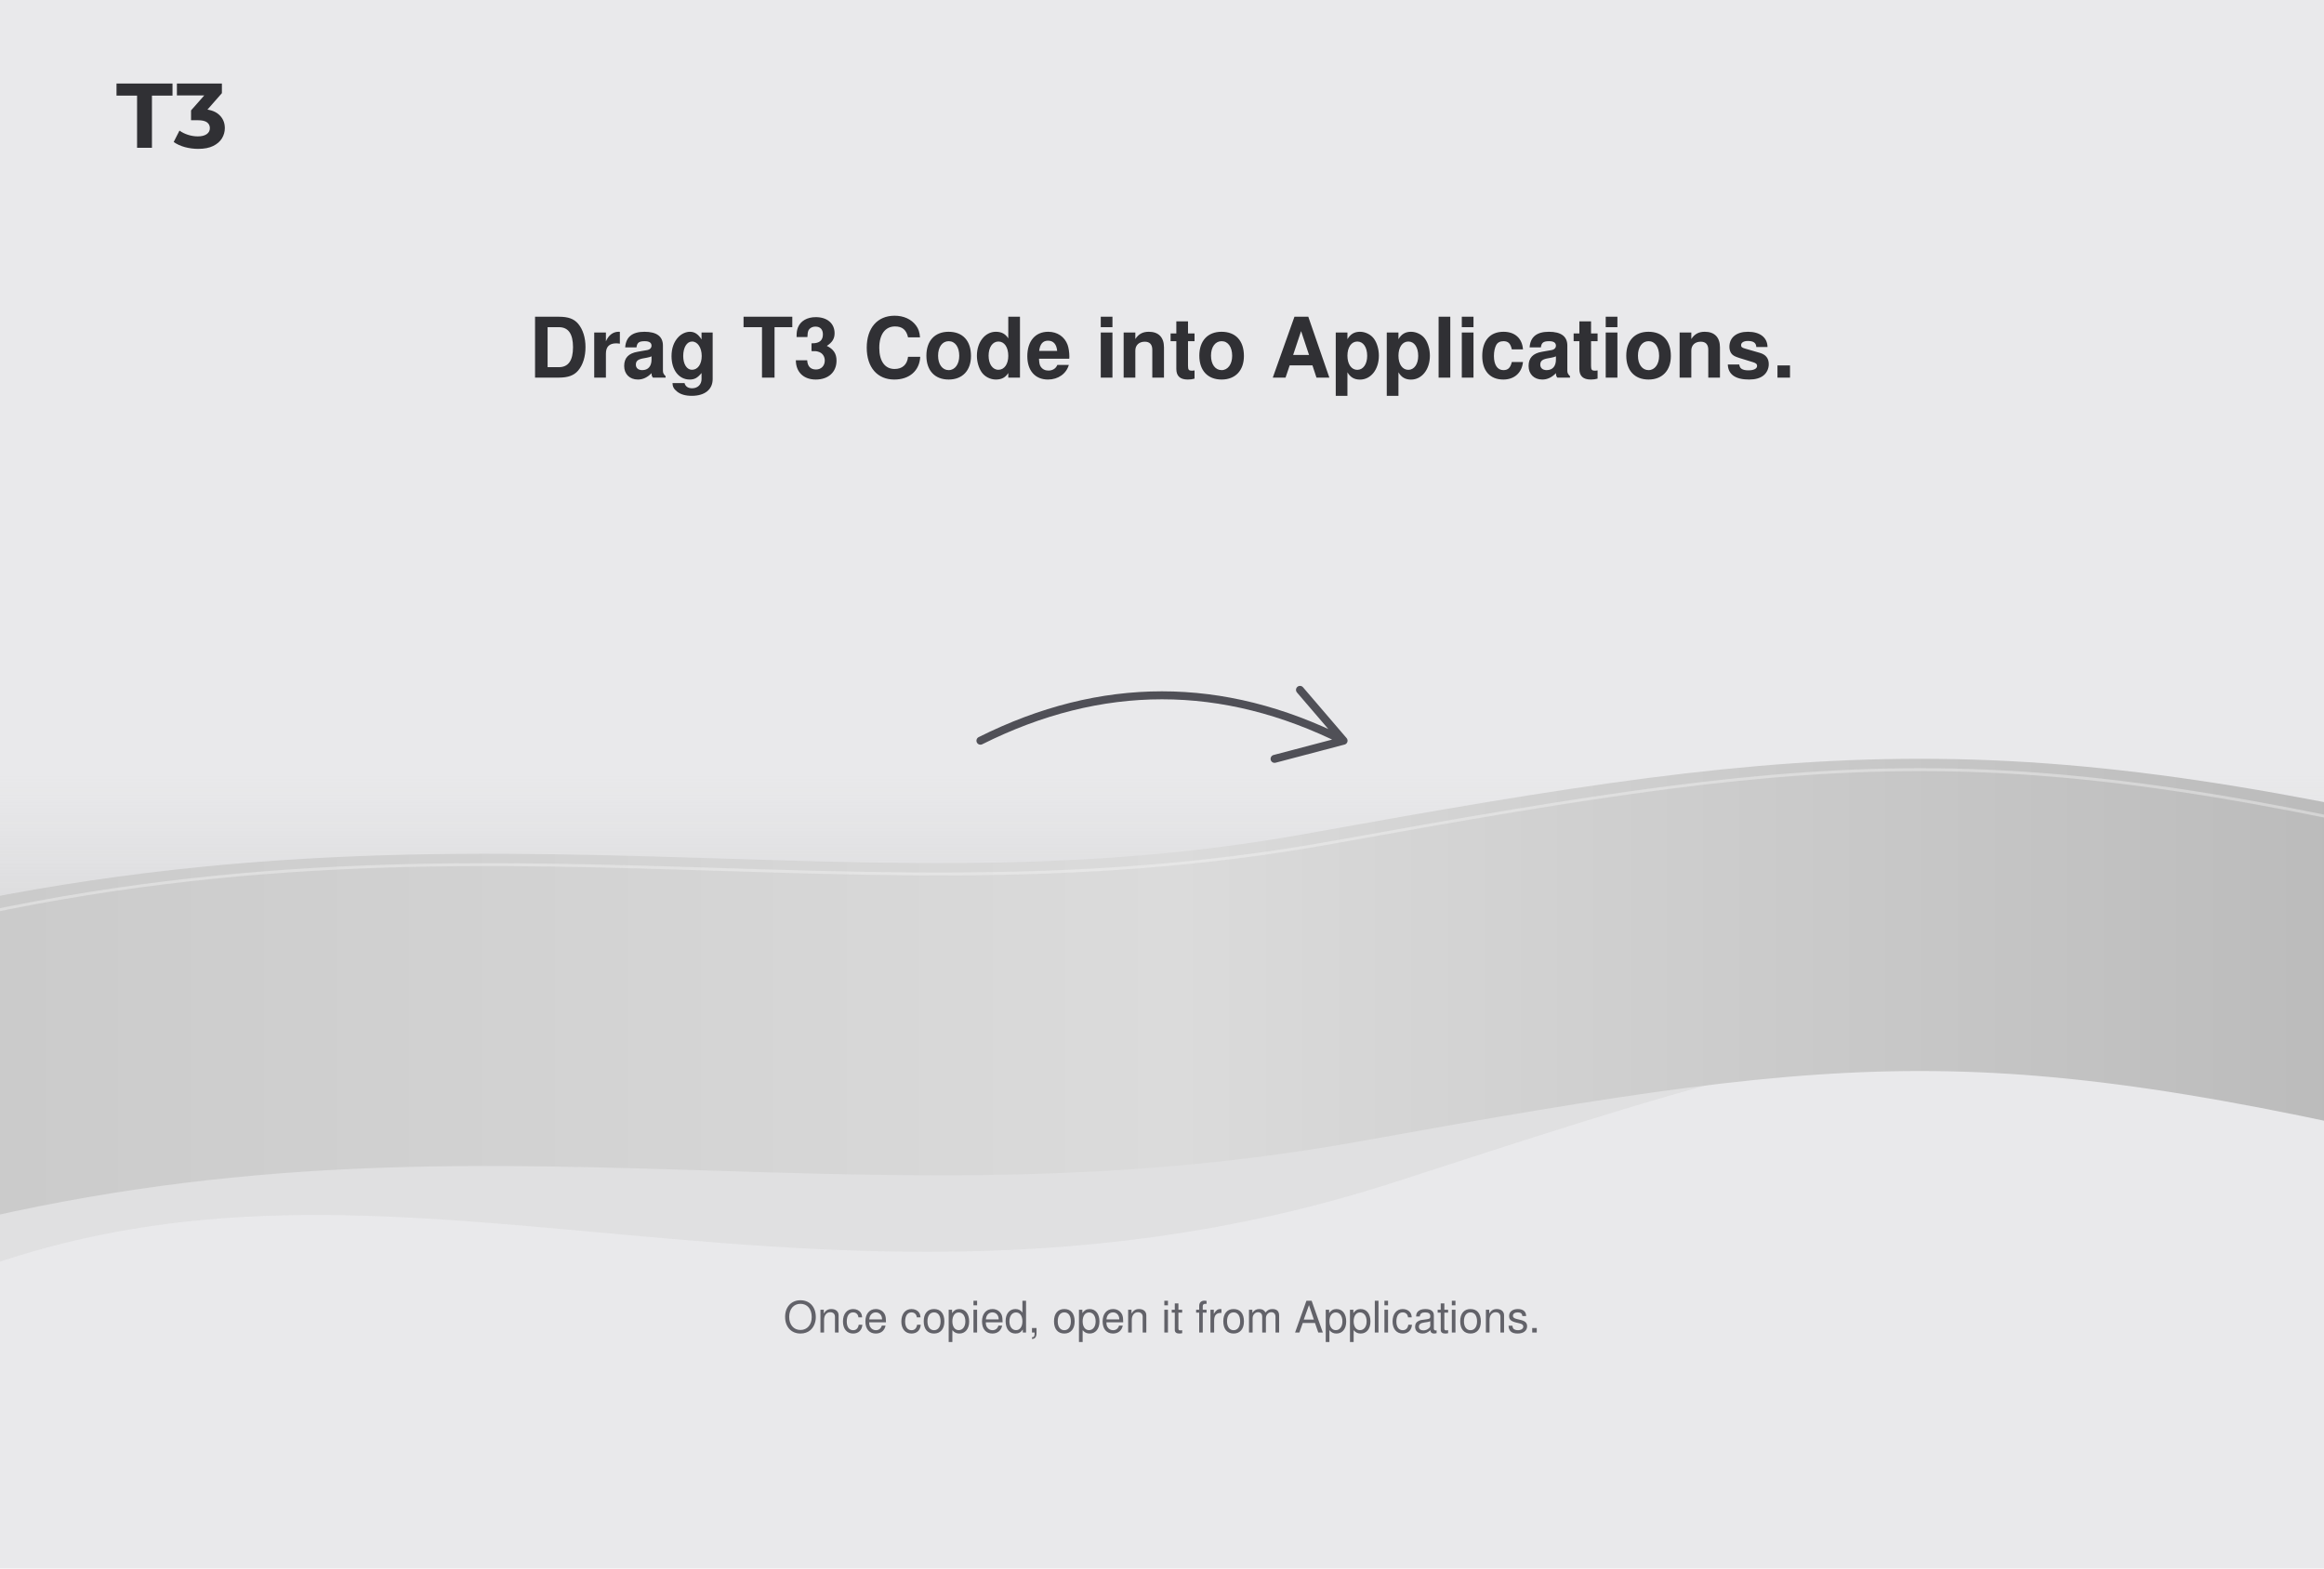
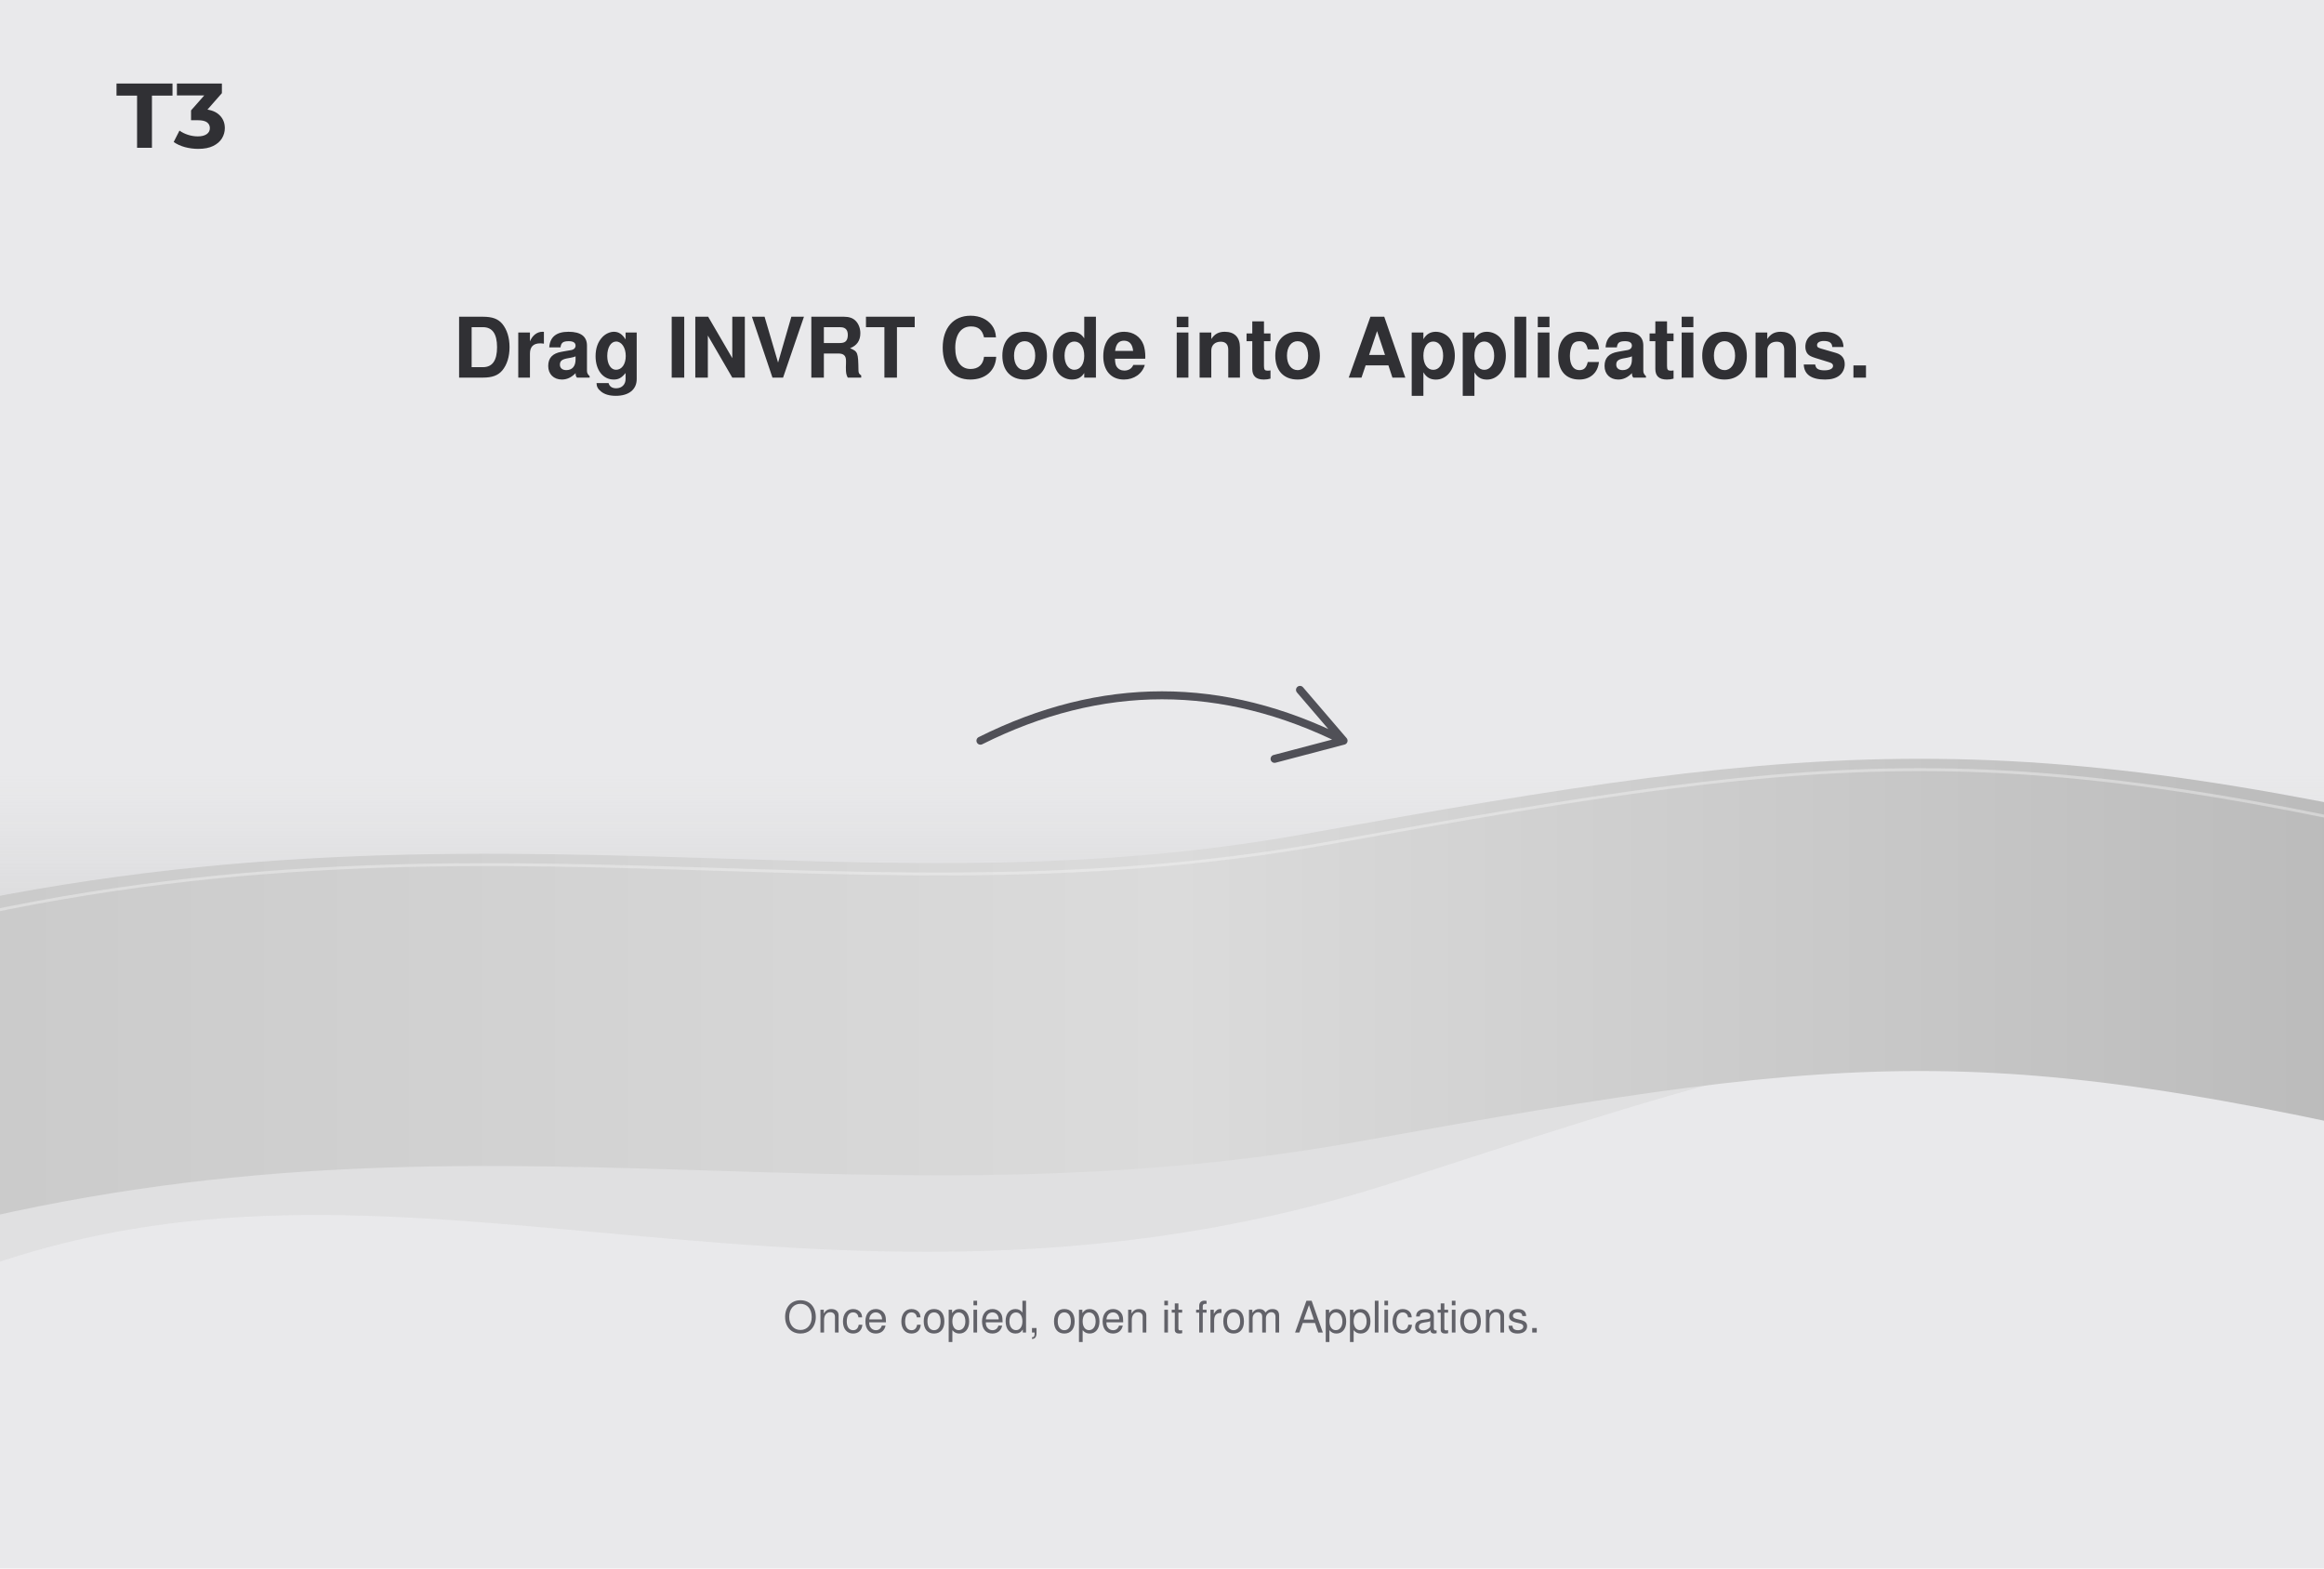
<svg xmlns="http://www.w3.org/2000/svg" width="1280" height="864" viewBox="0 0 640 432">
  <defs>
    <linearGradient id="veil" x1="0" y1="0" x2="0" y2="1">
      <stop stop-color="#B7B7B7" stop-opacity="0" />
      <stop offset=".55" stop-color="#A5A5A5" stop-opacity=".24" />
      <stop offset="1" stop-color="#D1D1D1" stop-opacity=".4" />
    </linearGradient>
    <linearGradient id="silk" x1="0" y1="0" x2="1" y2="0">
      <stop stop-color="#C8C8C8" />
      <stop offset=".5" stop-color="#DBDBDB" />
      <stop offset="1" stop-color="#B5B5B5" />
    </linearGradient>
  </defs>
  <rect width="640" height="432" fill="#E9E9EB" />
  <path d="M-60 293C95 220 214 304 362 256S559 191 707 257" stroke="url(#veil)" stroke-width="146" fill="none" opacity="1" stroke-linecap="round" stroke-linejoin="round" />
  <path d="M-60 306C113 252 223 298 367 272S553 242 707 280" stroke="url(#silk)" stroke-width="86" fill="none" opacity="1" stroke-linecap="round" stroke-linejoin="round" />
  <path d="M-60 266C113 212 223 258 367 232S553 202 707 240" stroke="#F5F5F5" stroke-width="0.8" fill="none" opacity="0.42" stroke-linecap="round" stroke-linejoin="round" />
  <svg x="32" y="23" width="30" height="18" viewBox="15.531 37 94.394 56.96" fill="#303034">
    <path d="M33.451 93V47.56H15.531V37H64.331V47.56H46.411V93H33.451ZM86.725 93.96C82.832 93.96 78.965 93.453 75.125 92.44C71.285 91.373 68.032 89.88 65.365 87.96L70.405 78.04C72.539 79.587 75.019 80.813 77.845 81.72C80.672 82.627 83.525 83.08 86.405 83.08C89.659 83.08 92.219 82.44 94.085 81.16C95.952 79.88 96.885 78.12 96.885 75.88C96.885 73.747 96.059 72.067 94.405 70.84C92.752 69.613 90.085 69 86.405 69H80.485V60.44L96.085 42.76L97.525 47.4H68.165V37H107.365V45.4L91.845 63.08L85.285 59.32H89.045C95.925 59.32 101.125 60.867 104.645 63.96C108.165 67.053 109.925 71.027 109.925 75.88C109.925 79.027 109.099 81.987 107.445 84.76C105.792 87.48 103.259 89.693 99.845 91.4C96.432 93.107 92.059 93.96 86.725 93.96Z" />
  </svg>
-   <text x="320" y="104" fill="#303034" font-family="Helvetica" font-size="23" font-weight="700" text-anchor="middle">Drag T3 Code into Applications.</text>
+   <text x="320" y="104" fill="#303034" font-family="Helvetica" font-size="23" font-weight="700" text-anchor="middle">Drag INVRT Code into Applications.</text>
  <path d="M270 204Q320 179 370 204M358 190L370 204L351 209" stroke="#505057" stroke-width="2.2" fill="none" opacity="1" stroke-linecap="round" stroke-linejoin="round" />
  <text x="320" y="367" fill="#626269" font-family="Helvetica" font-size="12" font-weight="400" text-anchor="middle">Once copied, open it from Applications.</text>
</svg>
